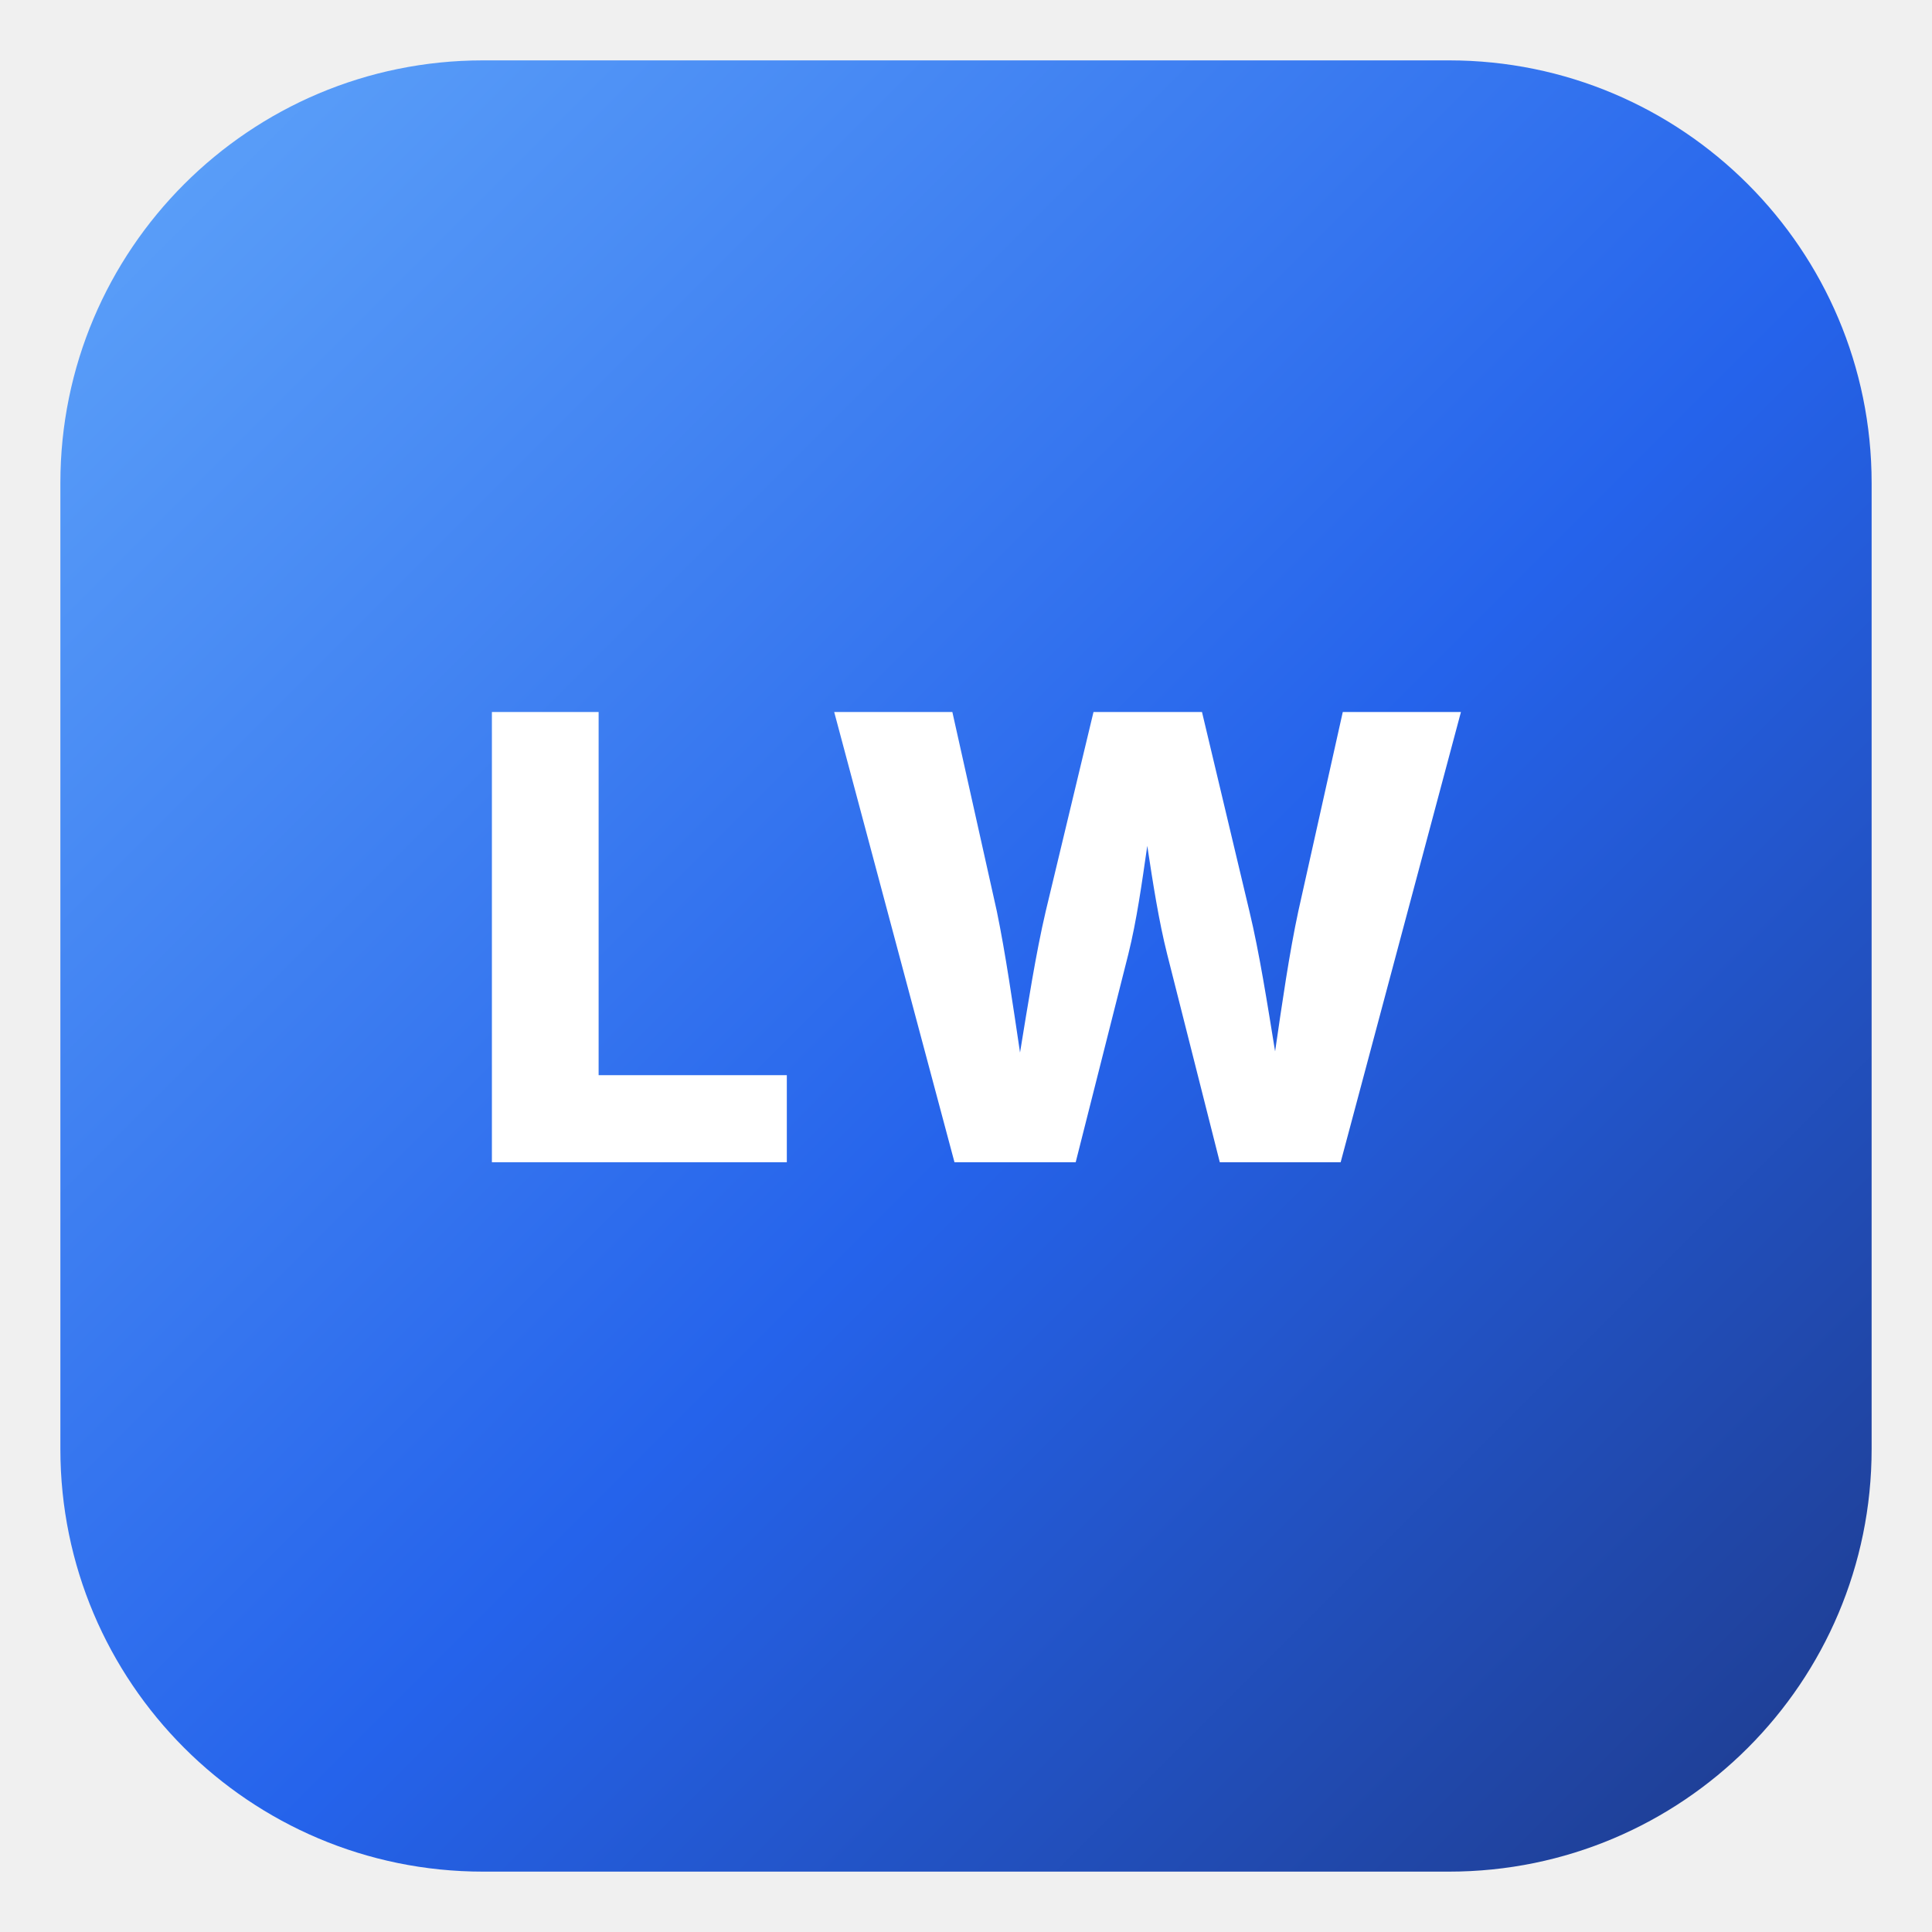
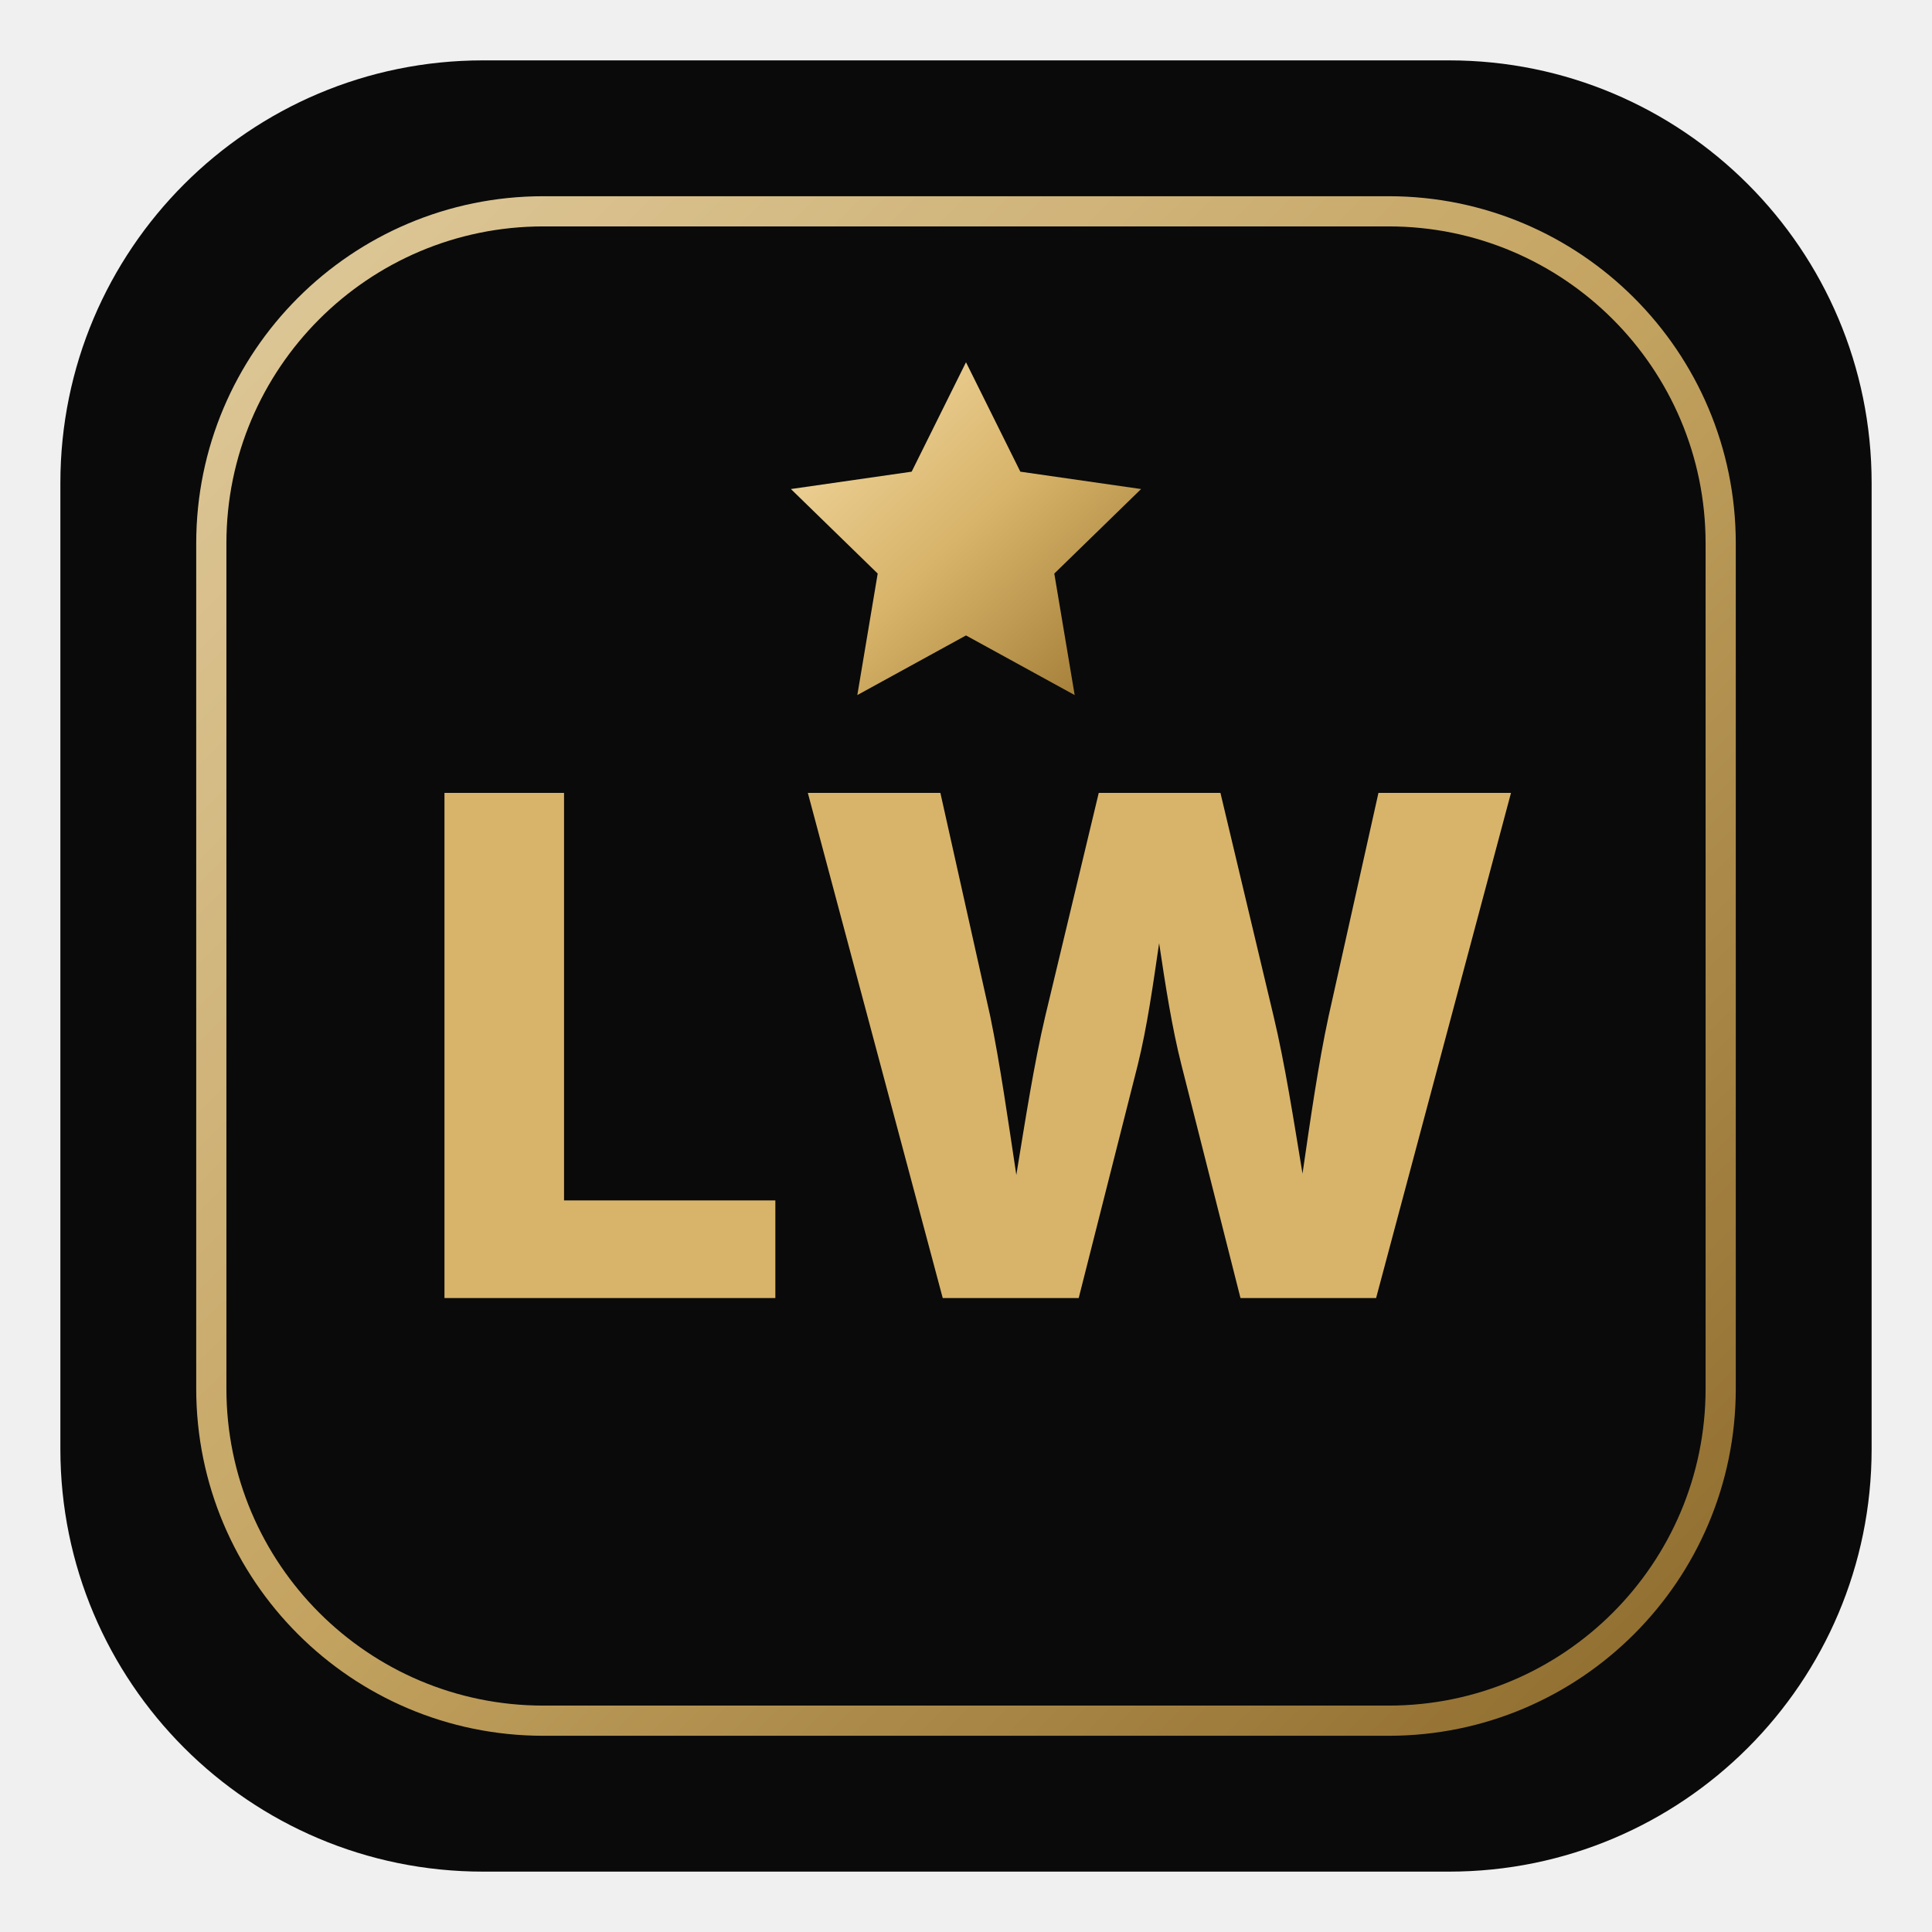
<svg xmlns="http://www.w3.org/2000/svg" viewBox="0 0 256 256" role="img" aria-labelledby="title desc">
  <defs>
-     <linearGradient id="lawim-favicon-gradient" x1="0%" y1="0%" x2="100%" y2="100%">
-       <stop offset="0%" stop-color="#60a5fa" />
-       <stop offset="55%" stop-color="#2563eb" />
-       <stop offset="100%" stop-color="#1e3a8a" />
+     <linearGradient id="lawim-gold" x1="0%" y1="0%" x2="100%" y2="100%">
+       <stop offset="0%" stop-color="#f6deaa" />
+       <stop offset="50%" stop-color="#d8b46a" />
+       <stop offset="100%" stop-color="#9b7530" />
    </linearGradient>
  </defs>
-   <rect x="8" y="8" width="240" height="240" rx="56" fill="url(#lawim-favicon-gradient)" />
-   <text x="128" y="154" text-anchor="middle" fill="#ffffff" font-family="Inter, Arial, sans-serif" font-size="82" font-weight="800" letter-spacing="6">LW</text>
+   <rect x="8" y="8" width="240" height="240" rx="56" fill="#0a0a0a" />
+   <rect x="28" y="28" width="200" height="200" rx="44" fill="none" stroke="url(#lawim-gold)" stroke-width="4" opacity="0.9" />
+   <path d="M128 48l7.2 14.5 16 2.3-11.5 11.2 2.7 16.1L128 84.2l-14.4 7.9 2.7-16.1-11.5-11.2 16-2.3z" fill="url(#lawim-gold)" />
+   <text x="128" y="172" text-anchor="middle" fill="#d8b46a" font-family="Montserrat, Inter, Arial, sans-serif" font-size="92" font-weight="800" letter-spacing="4">LW</text>
</svg>
